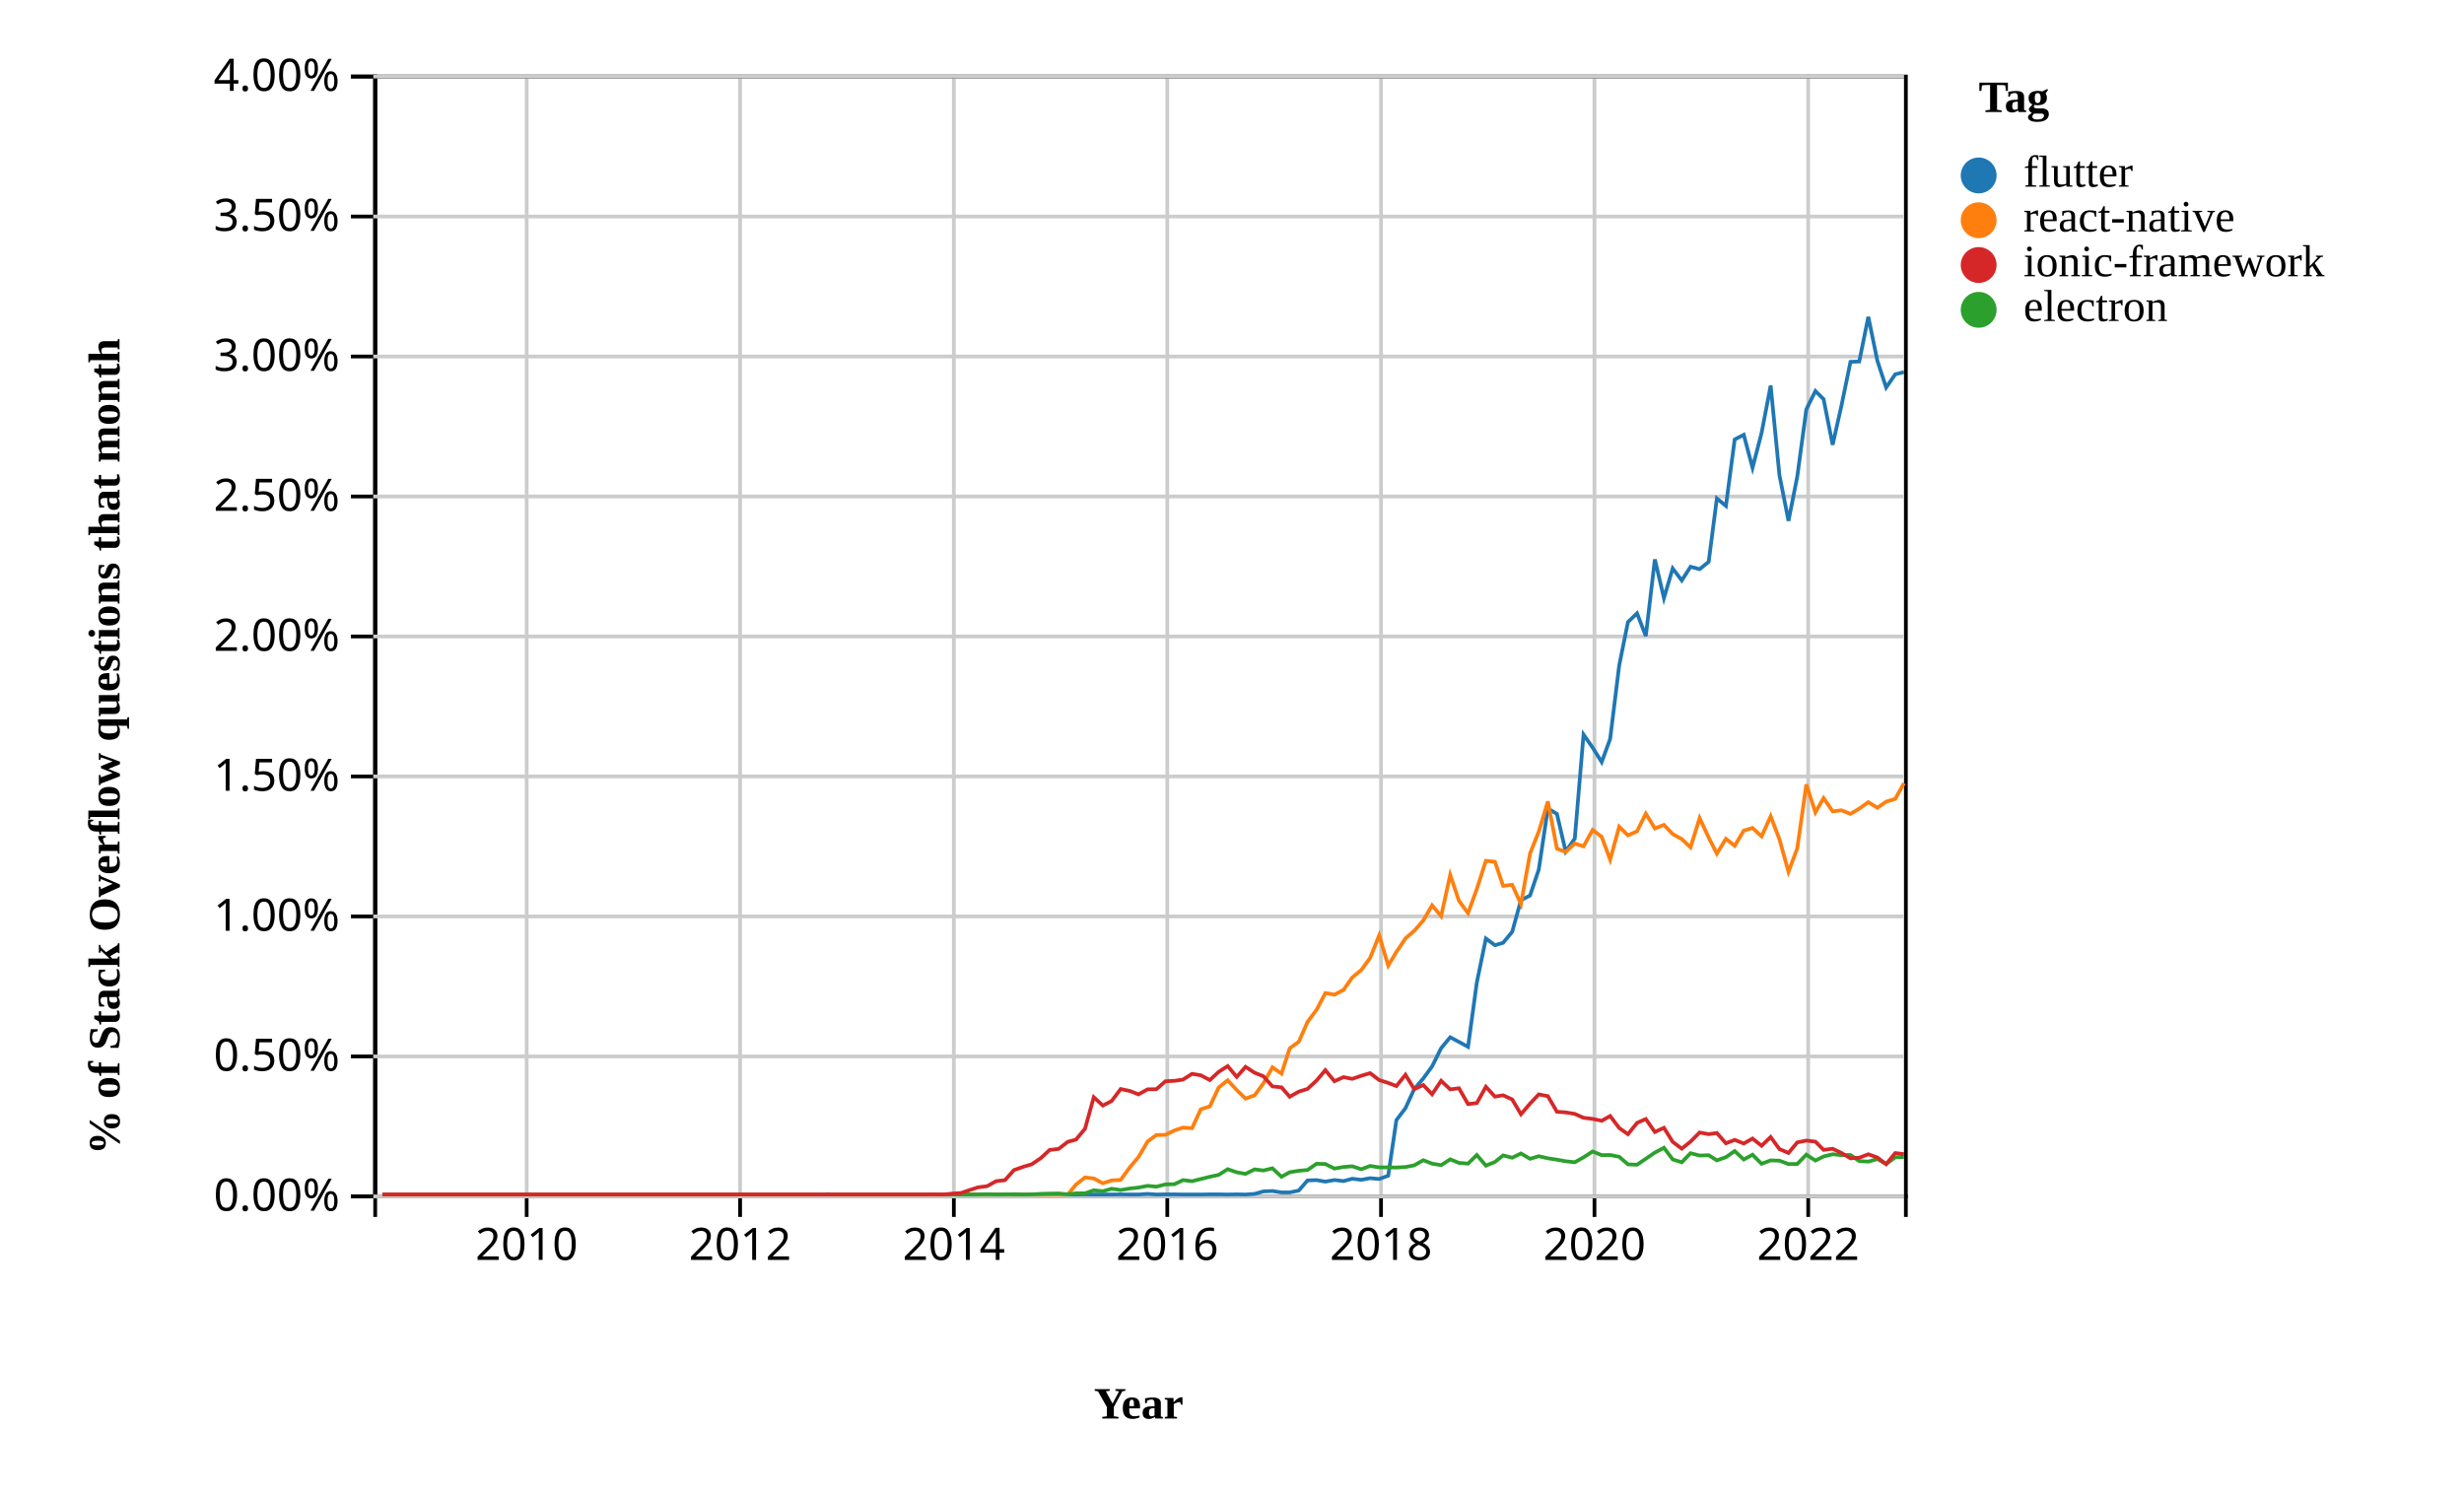
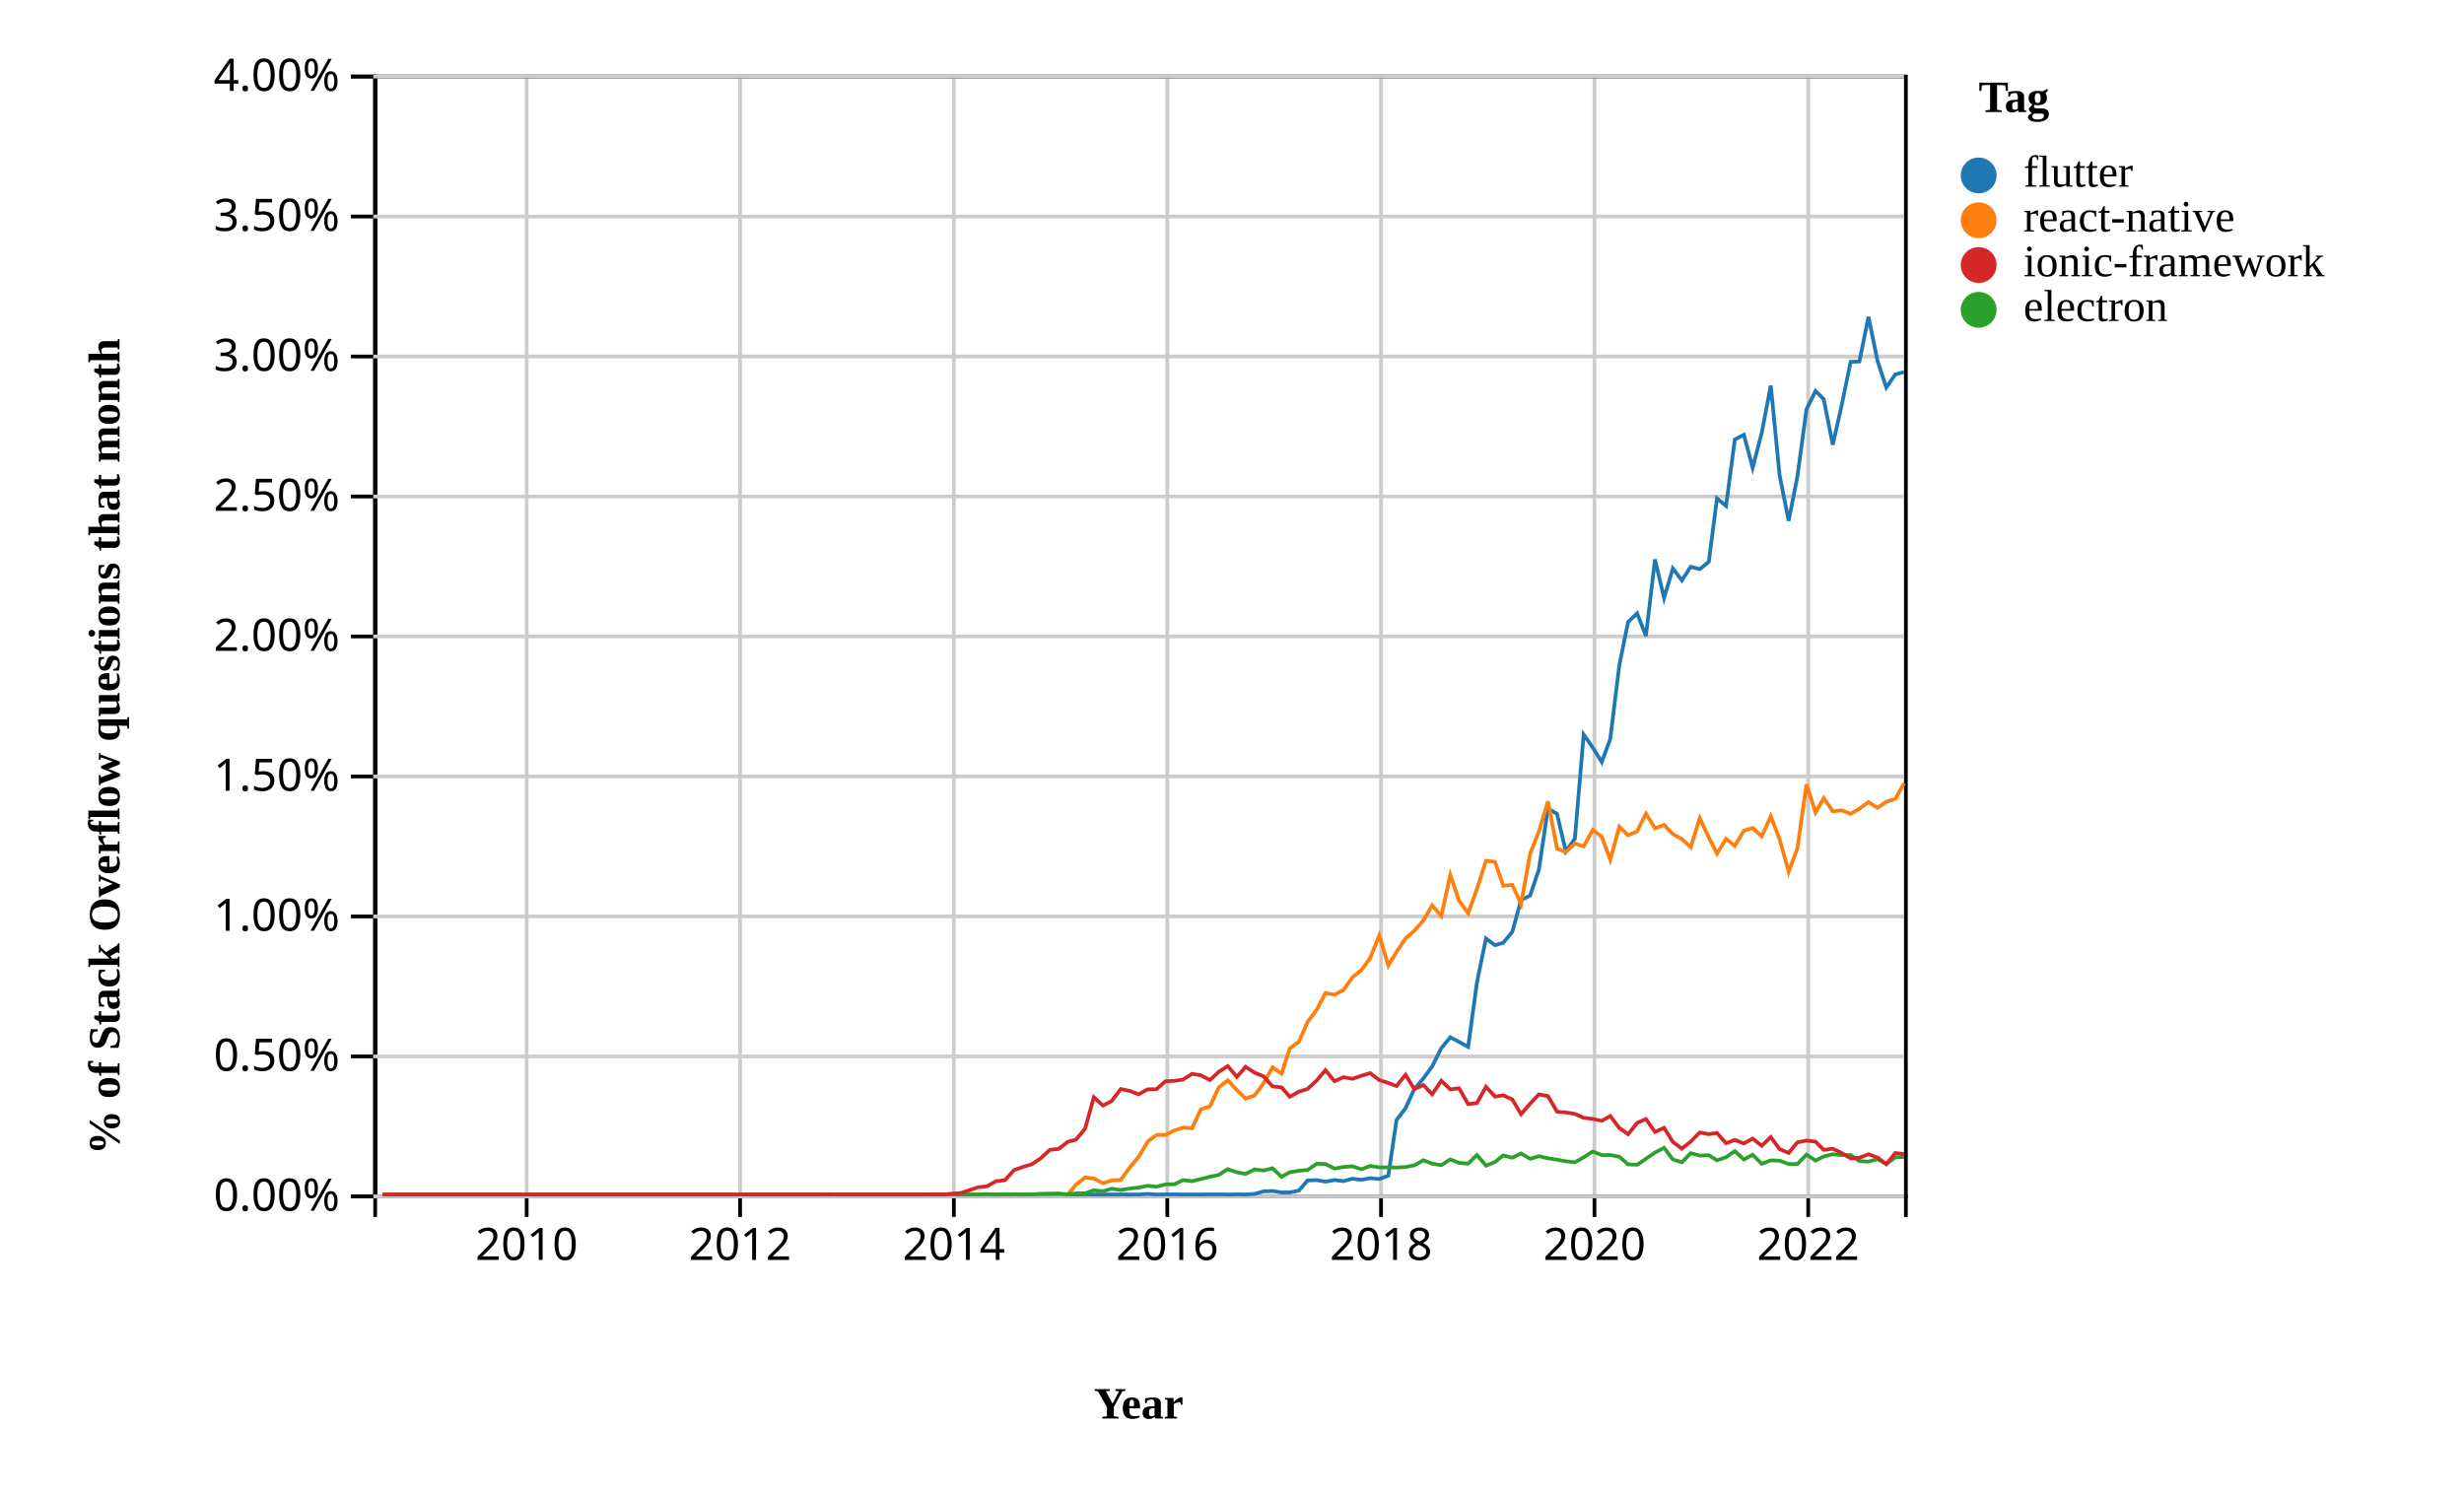
- <svg xmlns="http://www.w3.org/2000/svg" id="trend-chart" width="660" height="400" title="Stack Overflow Trends Chart" version="1.1">
-   <g />
-   <g class="chart-area" transform="translate(100, 20)">
-     <g transform="translate(0,300)" fill="none" font-size="10" font-family="sans-serif" text-anchor="middle">
-       <path class="domain" stroke="#000" d="M0.5,6V0.5H410.5V6" />
-       <g class="tick" opacity="1" transform="translate(40.57219,0)">
-         <line stroke="#000" y2="6" x1="0.5" x2="0.5" />
-         <text fill="#000" y="9" x="0.5" dy="0.71em" style="font-size: 12px;">2010</text>
+ <svg xmlns="http://www.w3.org/2000/svg" height="400" title="Stack Overflow Trends Chart" width="660">
+   <g transform="translate(100 20)">
+     <g fill="none" font-family="sans-serif" font-size="10" text-anchor="middle" transform="translate(0 300)">
+       <path d="m.5 6v-5.5h410v5.5" stroke="#000" />
+       <g transform="translate(40.57219)">
+         <path d="m.5 0v6" stroke="#000" />
+         <text dy=".71em" fill="#000" font-size="12" x=".5" y="9">2010</text>
      </g>
-       <g class="tick" opacity="1" transform="translate(97.74461,0)">
-         <line stroke="#000" y2="6" x1="0.5" x2="0.5" />
-         <text fill="#000" y="9" x="0.5" dy="0.71em" style="font-size: 12px;">2012</text>
+       <g transform="translate(97.74461)">
+         <path d="m.5 0v6" stroke="#000" />
+         <text dy=".71em" fill="#000" font-size="12" x=".5" y="9">2012</text>
      </g>
-       <g class="tick" opacity="1" transform="translate(154.9953,0)">
-         <line stroke="#000" y2="6" x1="0.5" x2="0.5" />
-         <text fill="#000" y="9" x="0.5" dy="0.71em" style="font-size: 12px;">2014</text>
+       <g transform="translate(154.9953)">
+         <path d="m.5 0v6" stroke="#000" />
+         <text dy=".71em" fill="#000" font-size="12" x=".5" y="9">2014</text>
      </g>
-       <g class="tick" opacity="1" transform="translate(212.1678,0)">
-         <line stroke="#000" y2="6" x1="0.5" x2="0.5" />
-         <text fill="#000" y="9" x="0.5" dy="0.71em" style="font-size: 12px;">2016</text>
+       <g transform="translate(212.1678)">
+         <path d="m.5 0v6" stroke="#000" />
+         <text dy=".71em" fill="#000" font-size="12" x=".5" y="9">2016</text>
      </g>
-       <g class="tick" opacity="1" transform="translate(269.4185,0)">
-         <line stroke="#000" y2="6" x1="0.5" x2="0.5" />
-         <text fill="#000" y="9" x="0.5" dy="0.71em" style="font-size: 12px;">2018</text>
+       <g transform="translate(269.4185)">
+         <path d="m.5 0v6" stroke="#000" />
+         <text dy=".71em" fill="#000" font-size="12" x=".5" y="9">2018</text>
      </g>
-       <g class="tick" opacity="1" transform="translate(326.5909,0)">
-         <line stroke="#000" y2="6" x1="0.5" x2="0.5" />
-         <text fill="#000" y="9" x="0.5" dy="0.71em" style="font-size: 12px;">2020</text>
+       <g transform="translate(326.5909)">
+         <path d="m.5 0v6" stroke="#000" />
+         <text dy=".71em" fill="#000" font-size="12" x=".5" y="9">2020</text>
      </g>
-       <g class="tick" opacity="1" transform="translate(383.8417,0)">
-         <line stroke="#000" y2="6" x1="0.5" x2="0.5" />
-         <text fill="#000" y="9" x="0.5" dy="0.71em" style="font-size: 12px;">2022</text>
+       <g transform="translate(383.8417)">
+         <path d="m.5 0v6" stroke="#000" />
+         <text dy=".71em" fill="#000" font-size="12" x=".5" y="9">2022</text>
      </g>
    </g>
-     <g class="grid-lines" transform="translate(0,300)" fill="none" font-size="10" font-family="sans-serif" text-anchor="middle">
-       <path class="domain" stroke="#000" d="M0.5,-300V0.5H410.5V-300" />
-       <g class="tick" opacity="1" transform="translate(40.57219,0)">
-         <line stroke="#000" y2="-300" x1="0.5" x2="0.5" style="stroke: #ccc; fill: none;" />
-       </g>
-       <g class="tick" opacity="1" transform="translate(97.74461,0)">
-         <line stroke="#000" y2="-300" x1="0.5" x2="0.5" style="stroke: #ccc; fill: none;" />
-       </g>
-       <g class="tick" opacity="1" transform="translate(154.9953,0)">
-         <line stroke="#000" y2="-300" x1="0.5" x2="0.5" style="stroke: #ccc; fill: none;" />
-       </g>
-       <g class="tick" opacity="1" transform="translate(212.1678,0)">
-         <line stroke="#000" y2="-300" x1="0.5" x2="0.5" style="stroke: #ccc; fill: none;" />
-       </g>
-       <g class="tick" opacity="1" transform="translate(269.4185,0)">
-         <line stroke="#000" y2="-300" x1="0.5" x2="0.5" style="stroke: #ccc; fill: none;" />
-       </g>
-       <g class="tick" opacity="1" transform="translate(326.5909,0)">
-         <line stroke="#000" y2="-300" x1="0.5" x2="0.5" style="stroke: #ccc; fill: none;" />
-       </g>
-       <g class="tick" opacity="1" transform="translate(383.8417,0)">
-         <line stroke="#000" y2="-300" x1="0.5" x2="0.5" style="stroke: #ccc; fill: none;" />
+     <g fill="none" transform="translate(0 300)">
+       <path d="m.5-300v300.5h410v-300.5" stroke="#000" />
+       <g fill="none" stroke="#ccc">
+         <path d="m41.072 0v-300" />
+         <path d="m98.245 0v-300" />
+         <path d="m155.495 0v-300" />
+         <path d="m212.668 0v-300" />
+         <path d="m269.919 0v-300" />
+         <path d="m327.091 0v-300" />
+         <path d="m384.342 0v-300" />
      </g>
    </g>
-     <text x="205" y="360" class="axis-label x-axis-label" style="text-anchor: middle; font-weight: bold;">Year</text>
-     <g fill="none" font-size="10" font-family="sans-serif" text-anchor="end">
-       <path class="domain" stroke="#000" d="M-6,300.5H0.5V0.5H-6" />
-       <g class="tick" opacity="1" transform="translate(0,300)">
-         <line stroke="#000" x2="-6" y1="0.5" y2="0.5" />
-         <text fill="#000" x="-9" y="0.5" dy="0.32em" style="font-size: 12px;">0.00%</text>
+     <text font-weight="bold" text-anchor="middle" x="205" y="360">Year</text>
+     <g fill="none">
+       <g font-family="sans-serif" font-size="10" text-anchor="end">
+         <path d="m-6 300.5h6.5v-300h-6.5" stroke="#000" />
+         <g transform="translate(0 300)">
+           <path d="m0 .5h-6" stroke="#000" />
+           <text dy=".32em" fill="#000" font-size="12" x="-9" y=".5">0.00%</text>
+         </g>
+         <g transform="translate(0 262.5)">
+           <path d="m0 .5h-6" stroke="#000" />
+           <text dy=".32em" fill="#000" font-size="12" x="-9" y=".5">0.50%</text>
+         </g>
+         <g transform="translate(0 225)">
+           <path d="m0 .5h-6" stroke="#000" />
+           <text dy=".32em" fill="#000" font-size="12" x="-9" y=".5">1.00%</text>
+         </g>
+         <g transform="translate(0 187.5)">
+           <path d="m0 .5h-6" stroke="#000" />
+           <text dy=".32em" fill="#000" font-size="12" x="-9" y=".5">1.50%</text>
+         </g>
+         <g transform="translate(0 150)">
+           <path d="m0 .5h-6" stroke="#000" />
+           <text dy=".32em" fill="#000" font-size="12" x="-9" y=".5">2.00%</text>
+         </g>
+         <g transform="translate(0 112.5)">
+           <path d="m0 .5h-6" stroke="#000" />
+           <text dy=".32em" fill="#000" font-size="12" x="-9" y=".5">2.50%</text>
+         </g>
+         <g transform="translate(0 75)">
+           <path d="m0 .5h-6" stroke="#000" />
+           <text dy=".32em" fill="#000" font-size="12" x="-9" y=".5">3.00%</text>
+         </g>
+         <g transform="translate(0 37.5)">
+           <path d="m0 .5h-6" stroke="#000" />
+           <text dy=".32em" fill="#000" font-size="12" x="-9" y=".5">3.50%</text>
+         </g>
+         <g>
+           <path d="m0 .5h-6" stroke="#000" />
+           <text dy=".32em" fill="#000" font-size="12" x="-9" y=".5">4.00%</text>
+         </g>
      </g>
-       <g class="tick" opacity="1" transform="translate(0,262.5)">
-         <line stroke="#000" x2="-6" y1="0.5" y2="0.5" />
-         <text fill="#000" x="-9" y="0.5" dy="0.32em" style="font-size: 12px;">0.50%</text>
+       <g>
+         <path d="m410 300.5h-409.5v-300h409.5" stroke="#000" />
+         <g fill="none" stroke="#ccc">
+           <path d="m0 300.5h410" />
+           <path d="m0 263h410" />
+           <path d="m0 225.5h410" />
+           <path d="m0 188h410" />
+           <path d="m0 150.5h410" />
+           <path d="m0 113h410" />
+           <path d="m0 75.5h410" />
+           <path d="m0 38h410" />
+           <path d="m0 .5h410" />
+         </g>
      </g>
-       <g class="tick" opacity="1" transform="translate(0,225)">
-         <line stroke="#000" x2="-6" y1="0.5" y2="0.5" />
-         <text fill="#000" x="-9" y="0.5" dy="0.32em" style="font-size: 12px;">1.00%</text>
-       </g>
-       <g class="tick" opacity="1" transform="translate(0,187.5)">
-         <line stroke="#000" x2="-6" y1="0.5" y2="0.5" />
-         <text fill="#000" x="-9" y="0.5" dy="0.32em" style="font-size: 12px;">1.50%</text>
-       </g>
-       <g class="tick" opacity="1" transform="translate(0,150)">
-         <line stroke="#000" x2="-6" y1="0.5" y2="0.5" />
-         <text fill="#000" x="-9" y="0.5" dy="0.32em" style="font-size: 12px;">2.00%</text>
-       </g>
-       <g class="tick" opacity="1" transform="translate(0,112.5)">
-         <line stroke="#000" x2="-6" y1="0.5" y2="0.5" />
-         <text fill="#000" x="-9" y="0.5" dy="0.32em" style="font-size: 12px;">2.50%</text>
-       </g>
-       <g class="tick" opacity="1" transform="translate(0,75)">
-         <line stroke="#000" x2="-6" y1="0.5" y2="0.5" />
-         <text fill="#000" x="-9" y="0.5" dy="0.32em" style="font-size: 12px;">3.00%</text>
-       </g>
-       <g class="tick" opacity="1" transform="translate(0,37.5)">
-         <line stroke="#000" x2="-6" y1="0.5" y2="0.5" />
-         <text fill="#000" x="-9" y="0.5" dy="0.32em" style="font-size: 12px;">3.50%</text>
-       </g>
-       <g class="tick" opacity="1" transform="translate(0,0)">
-         <line stroke="#000" x2="-6" y1="0.5" y2="0.5" />
-         <text fill="#000" x="-9" y="0.5" dy="0.32em" style="font-size: 12px;">4.00%</text>
-       </g>
-     </g>
-     <g class="grid-lines" fill="none" font-size="10" font-family="sans-serif" text-anchor="end">
-       <path class="domain" stroke="#000" d="M410,300.5H0.5V0.5H410" />
-       <g class="tick" opacity="1" transform="translate(0,300)">
-         <line stroke="#000" x2="410" y1="0.5" y2="0.5" style="stroke: #ccc; fill: none;" />
-       </g>
-       <g class="tick" opacity="1" transform="translate(0,262.5)">
-         <line stroke="#000" x2="410" y1="0.5" y2="0.5" style="stroke: #ccc; fill: none;" />
-       </g>
-       <g class="tick" opacity="1" transform="translate(0,225)">
-         <line stroke="#000" x2="410" y1="0.5" y2="0.5" style="stroke: #ccc; fill: none;" />
-       </g>
-       <g class="tick" opacity="1" transform="translate(0,187.5)">
-         <line stroke="#000" x2="410" y1="0.5" y2="0.5" style="stroke: #ccc; fill: none;" />
-       </g>
-       <g class="tick" opacity="1" transform="translate(0,150)">
-         <line stroke="#000" x2="410" y1="0.5" y2="0.5" style="stroke: #ccc; fill: none;" />
-       </g>
-       <g class="tick" opacity="1" transform="translate(0,112.5)">
-         <line stroke="#000" x2="410" y1="0.5" y2="0.5" style="stroke: #ccc; fill: none;" />
-       </g>
-       <g class="tick" opacity="1" transform="translate(0,75)">
-         <line stroke="#000" x2="410" y1="0.5" y2="0.5" style="stroke: #ccc; fill: none;" />
-       </g>
-       <g class="tick" opacity="1" transform="translate(0,37.5)">
-         <line stroke="#000" x2="410" y1="0.5" y2="0.5" style="stroke: #ccc; fill: none;" />
-       </g>
-       <g class="tick" opacity="1" transform="translate(0,0)">
-         <line stroke="#000" x2="410" y1="0.5" y2="0.5" style="stroke: #ccc; fill: none;" />
-       </g>
-     </g>
-     <g class="lines">
-       <path class="line" d="M2.428,300L4.777,300L7.209,300L9.558,300L11.986,300L14.414,300L16.607,300L19.031,300L21.381,300L23.809,300L26.158,300L28.586,300L31.014,300L33.364,300L35.795,300L38.144,300L40.572,300L43,300L45.193,300L47.618,300L49.967,300L52.395,300L54.745,300L57.172,300L59.6,300L61.95,300L64.381,300L66.731,300L69.158,300L71.586,300L73.779,300L76.204,300L78.553,300L80.981,300L83.331,300L85.759,299.93L88.186,300L90.536,300L92.967,300L95.317,300L97.745,300L100.172,300L102.444,300L104.868,300L107.218,300L109.646,300L111.995,300L114.423,300L116.851,300L119.201,300L121.632,299.898L123.981,300L126.409,300L128.837,300L131.03,300L133.455,300L135.804,299.955L138.232,300L140.581,299.957L143.009,300L145.437,299.954L147.787,299.959L150.218,300L152.567,300L154.995,300L157.423,299.96L159.616,299.964L162.041,300L164.39,300L166.818,299.954L169.168,300L171.596,299.908L174.023,299.955L176.373,300L178.804,300L181.154,300L183.582,300L186.009,300L188.202,300L190.627,299.96L192.976,300L195.404,300L197.754,300L200.182,299.958L202.61,300L204.959,300L207.39,299.83L209.74,300L212.168,299.958L214.596,299.96L216.867,300L219.291,300L221.641,300L224.069,299.959L226.418,299.957L228.846,300L231.274,299.956L233.624,300L236.055,299.827L238.404,299.16L240.832,299.057L243.26,299.438L245.453,299.436L247.878,298.94L250.227,296.225L252.655,296.134L255.005,296.545L257.433,296.115L259.86,296.402L262.21,295.77L264.641,296.055L266.991,295.622L269.419,295.841L271.846,294.95L274.039,280.058L276.464,276.868L278.813,271.728L281.241,268.895L283.591,265.682L286.019,260.794L288.447,257.871L290.796,259.118L293.227,260.433L295.577,243.228L298.005,231.419L300.433,233.208L302.625,232.562L305.05,229.622L307.4,221.141L309.828,219.89L312.177,212.923L314.605,196.582L317.033,198.041L319.382,208.11L321.814,204.64L324.163,176.781L326.591,180.257L329.019,184.147L331.29,177.951L333.715,158.245L336.064,146.63L338.492,144.301L340.842,150.393L343.269,129.851L345.697,140.225L348.047,132.288L350.478,135.495L352.828,131.826L355.255,132.472L357.683,130.494L359.876,113.523L362.301,115.528L364.65,97.731L367.078,96.473L369.428,105.315L371.856,95.962L374.284,83.288L376.633,107.282L379.064,119.522L381.414,107.658L383.842,89.648L386.27,84.75L388.462,86.944L390.887,99.155L393.237,88.711L395.664,76.931L398.014,76.841L400.442,64.875L402.87,76.665L405.219,83.813L407.65,80.277L410,79.671" data-legend="flutter" style="stroke: rgb(31, 119, 180); fill: none;" />
-       <path class="line" d="M2.428,300L4.777,300L7.209,300L9.558,300L11.986,300L14.414,300L16.607,300L19.031,300L21.381,300L23.809,300L26.158,300L28.586,300L31.014,300L33.364,300L35.795,300L38.144,300L40.572,300L43,300L45.193,300L47.618,300L49.967,300L52.395,300L54.745,300L57.172,300L59.6,300L61.95,300L64.381,300L66.731,300L69.158,300L71.586,300L73.779,300L76.204,300L78.553,300L80.981,300L83.331,300L85.759,300L88.186,300L90.536,300L92.967,300L95.317,300L97.745,300L100.172,300L102.444,300L104.868,300L107.218,300L109.646,300L111.995,300L114.423,300L116.851,300L119.201,300L121.632,300L123.981,300L126.409,300L128.837,300L131.03,300L133.455,299.956L135.804,300L138.232,300L140.581,300L143.009,300L145.437,300L147.787,300L150.218,300L152.567,300L154.995,300L157.423,300L159.616,300L162.041,300L164.39,300L166.818,300L169.168,300L171.596,300L174.023,300L176.373,300L178.804,300L181.154,300L183.582,300L186.009,300L188.202,297.336L190.627,295.424L192.976,295.689L195.404,296.985L197.754,296.213L200.182,296.087L202.61,292.734L204.959,289.947L207.39,285.802L209.74,284.053L212.168,284.013L214.596,282.824L216.867,282.072L219.291,282.24L221.641,277.158L224.069,276.395L226.418,271.335L228.846,269.386L231.274,272.014L233.624,274.301L236.055,273.422L238.404,270.228L240.832,265.935L243.26,267.611L245.453,260.848L247.878,259.085L250.227,253.766L252.655,250.506L255.005,246.03L257.433,246.459L259.86,245.187L262.21,241.849L264.641,239.846L266.991,236.629L269.419,230.58L271.846,238.659L274.039,235.001L276.464,231.396L278.813,229.344L281.241,226.586L283.591,222.523L286.019,225.427L288.447,214.373L290.796,221.316L293.227,224.625L295.577,218.149L298.005,210.595L300.433,210.874L302.625,217.308L305.05,217.033L307.4,222.196L309.828,208.638L312.177,202.756L314.605,194.696L317.033,207.325L319.382,208.259L321.814,205.97L324.163,206.727L326.591,202.334L329.019,204.161L331.29,210.297L333.715,201.464L336.064,203.778L338.492,202.699L340.842,197.964L343.269,201.925L345.697,200.977L348.047,203.424L350.478,204.787L352.828,206.985L355.255,199.158L357.683,204.372L359.876,208.669L362.301,204.708L364.65,206.58L367.078,202.518L369.428,201.804L371.856,204.048L374.284,198.678L376.633,204.815L379.064,213.528L381.414,207.254L383.842,190.139L386.27,197.639L388.462,193.8L390.887,197.342L393.237,197.074L395.664,198.03L398.014,196.624L400.442,194.898L402.87,196.395L405.219,194.769L407.65,194.006L410,189.806" data-legend="react-native" style="stroke: rgb(255, 127, 14); fill: none;" />
-       <path class="line" d="M2.428,300L4.777,300L7.209,300L9.558,300L11.986,300L14.414,300L16.607,300L19.031,300L21.381,300L23.809,300L26.158,300L28.586,300L31.014,300L33.364,300L35.795,300L38.144,300L40.572,300L43,300L45.193,300L47.618,300L49.967,300L52.395,300L54.745,300L57.172,300L59.6,300L61.95,300L64.381,300L66.731,300L69.158,300L71.586,300L73.779,300L76.204,300L78.553,300L80.981,300L83.331,300L85.759,300L88.186,300L90.536,300L92.967,300L95.317,300L97.745,300L100.172,300L102.444,300L104.868,300L107.218,300L109.646,300L111.995,300L114.423,300L116.851,300L119.201,300L121.632,300L123.981,300L126.409,300L128.837,300L131.03,300L133.455,300L135.804,300L138.232,300L140.581,300L143.009,300L145.437,300L147.787,300L150.218,300L152.567,300L154.995,300L157.423,300L159.616,300L162.041,300L164.39,299.914L166.818,300L169.168,299.957L171.596,299.954L174.023,300L176.373,299.956L178.804,299.819L181.154,299.757L183.582,299.727L186.009,299.955L188.202,299.682L190.627,299.682L192.976,298.861L195.404,299.116L197.754,298.454L200.182,298.793L202.61,298.385L204.959,298.135L207.39,297.669L209.74,297.897L212.168,297.287L214.596,297.231L216.867,296.137L219.291,296.425L221.641,295.847L224.069,295.238L226.418,294.738L228.846,293.211L231.274,294.041L233.624,294.471L236.055,293.258L238.404,293.56L240.832,292.973L243.26,295.243L245.453,294.026L247.878,293.64L250.227,293.424L252.655,291.758L255.005,291.827L257.433,293.04L259.86,292.617L262.21,292.431L264.641,293.232L266.991,292.339L269.419,292.722L271.846,292.722L274.039,292.768L276.464,292.631L278.813,292.174L281.241,290.811L283.591,291.729L286.019,292.13L288.447,290.574L290.796,291.52L293.227,291.721L295.577,289.416L298.005,292.261L300.433,291.274L302.625,289.516L305.05,290.137L307.4,288.993L309.828,290.427L312.177,289.732L314.605,290.291L317.033,290.66L319.382,291.09L321.814,291.349L324.163,290.037L326.591,288.47L329.019,289.444L331.29,289.412L333.715,289.889L336.064,291.917L338.492,292.017L340.842,290.413L343.269,288.762L345.697,287.475L348.047,290.594L350.478,291.36L352.828,288.924L355.255,289.553L357.683,289.471L359.876,290.841L362.301,289.999L364.65,288.358L367.078,290.615L369.428,289.333L371.856,291.767L374.284,290.852L376.633,290.926L379.064,291.834L381.414,291.807L383.842,289.317L386.27,290.905L388.462,289.804L390.887,289.205L393.237,289.446L395.664,289.409L398.014,291.04L400.442,291.182L402.87,290.49L405.219,291.813L407.65,290.032L410,289.95" data-legend="electron" style="stroke: rgb(44, 160, 44); fill: none;" />
-       <path class="line" d="M2.428,300L4.777,300L7.209,300L9.558,300L11.986,300L14.414,300L16.607,300L19.031,300L21.381,300L23.809,300L26.158,300L28.586,300L31.014,300L33.364,300L35.795,300L38.144,300L40.572,300L43,300L45.193,300L47.618,300L49.967,300L52.395,300L54.745,300L57.172,300L59.6,300L61.95,300L64.381,300L66.731,300L69.158,300L71.586,300L73.779,300L76.204,300L78.553,300L80.981,300L83.331,300L85.759,300L88.186,300L90.536,300L92.967,300L95.317,300L97.745,300L100.172,300L102.444,300L104.868,300L107.218,300L109.646,300L111.995,300L114.423,300L116.851,300L119.201,300L121.632,300L123.981,300L126.409,300L128.837,300L131.03,300L133.455,300L135.804,300L138.232,300L140.581,300L143.009,300L145.437,300L147.787,300L150.218,299.957L152.567,300L154.995,299.76L157.423,299.598L159.616,298.837L162.041,298.057L164.39,297.77L166.818,296.421L169.168,296.164L171.596,293.448L174.023,292.596L176.373,291.887L178.804,290.233L181.154,288.061L183.582,287.769L186.009,285.877L188.202,285.288L190.627,282.374L192.976,273.93L195.404,276.162L197.754,274.959L200.182,271.733L202.61,272.252L204.959,273.164L207.39,271.816L209.74,271.787L212.168,269.655L214.596,269.541L216.867,269.208L219.291,267.67L221.641,268.053L224.069,269.334L226.418,267.142L228.846,265.596L231.274,268.483L233.624,265.792L236.055,267.372L238.404,268.315L240.832,271.034L243.26,271.287L245.453,273.811L247.878,272.441L250.227,271.708L252.655,269.454L255.005,266.674L257.433,269.643L259.86,268.552L262.21,269.01L264.641,268.175L266.991,267.481L269.419,269.33L271.846,270.097L274.039,270.941L276.464,267.913L278.813,271.774L281.241,270.664L283.591,273.144L286.019,269.528L288.447,271.826L290.796,271.53L293.227,275.772L295.577,275.497L298.005,271.132L300.433,273.771L302.625,273.412L305.05,274.525L307.4,278.488L309.828,275.648L312.177,273.172L314.605,273.646L317.033,277.818L319.382,277.998L321.814,278.399L324.163,279.444L326.591,279.733L329.019,280.247L331.29,278.971L333.715,282.182L336.064,283.834L338.492,280.813L340.842,279.775L343.269,283.246L345.697,282.122L348.047,285.89L350.478,287.713L352.828,285.816L355.255,283.383L357.683,283.832L359.876,283.515L362.301,286.276L364.65,285.362L367.078,286.334L369.428,285.005L371.856,286.938L374.284,284.606L376.633,287.816L379.064,288.859L381.414,286.031L383.842,285.546L386.27,285.834L388.462,288.037L390.887,287.733L393.237,288.86L395.664,290.297L398.014,290.144L400.442,289.21L402.87,290.077L405.219,291.87L407.65,288.889L410,289.182" data-legend="ionic-framework" style="stroke: rgb(214, 39, 40); fill: none;" />
+       <path d="m2.428 300h2.35 2.431 2.35 2.428 2.428 2.193 2.425 2.35 2.428 2.35 2.428 2.428 2.35 2.431 2.35 2.428 2.428 2.193 2.425 2.35 2.428 2.35 2.428 2.428 2.35 2.431 2.35 2.428 2.428 2.193 2.425 2.35 2.428 2.35l2.428-.07 2.428.07h2.35 2.431 2.35 2.428 2.428 2.271 2.425 2.35 2.428 2.35 2.428 2.428 2.35l2.431-.102 2.35.102h2.428 2.428 2.193 2.425l2.35-.045 2.428.045 2.35-.043 2.428.043 2.428-.046 2.35.005 2.431.041h2.35 2.428l2.428-.04 2.193.004 2.425.036h2.35l2.428-.046 2.35.046 2.428-.092 2.428.047 2.35.045h2.431 2.35 2.428 2.428 2.193l2.425-.04 2.35.04h2.428 2.35l2.428-.042 2.428.042h2.35l2.431-.17 2.35.17 2.428-.042 2.428.002 2.271.04h2.425 2.35l2.428-.041 2.35-.002 2.428.043 2.428-.044 2.35.044 2.431-.173 2.35-.667 2.428-.103 2.428.381 2.193-.001 2.425-.496 2.35-2.715 2.428-.091 2.35.411 2.428-.431 2.428.287 2.35-.632 2.431.285 2.35-.433 2.428.219 2.428-.891 2.193-14.893 2.425-3.19 2.35-5.139 2.428-2.834 2.35-3.213 2.428-4.888 2.428-2.923 2.35 1.247 2.431 1.315 2.35-17.205 2.428-11.809 2.428 1.789 2.193-.646 2.425-2.941 2.35-8.481 2.428-1.251 2.35-6.967 2.428-16.341 2.428 1.459 2.35 10.069 2.431-3.47 2.35-27.859 2.428 3.477 2.428 3.889 2.271-6.195 2.425-19.706 2.35-11.615 2.428-2.328 2.35 6.091 2.428-20.542 2.428 10.374 2.35-7.937 2.431 3.207 2.35-3.669 2.428.646 2.428-1.979 2.193-16.971 2.425 2.006 2.35-17.797 2.428-1.258 2.35 8.842 2.428-9.353 2.428-12.674 2.35 23.994 2.431 12.24 2.35-11.864 2.428-18.01 2.428-4.898 2.193 2.194 2.425 12.211 2.35-10.444 2.428-11.78 2.35-.091 2.428-11.965 2.428 11.79 2.35 7.148 2.431-3.537 2.35-.606" stroke="#1f77b4" />
+       <path d="m2.428 300h2.35 2.431 2.35 2.428 2.428 2.193 2.425 2.35 2.428 2.35 2.428 2.428 2.35 2.431 2.35 2.428 2.428 2.193 2.425 2.35 2.428 2.35 2.428 2.428 2.35 2.431 2.35 2.428 2.428 2.193 2.425 2.35 2.428 2.35 2.428 2.428 2.35 2.431 2.35 2.428 2.428 2.271 2.425 2.35 2.428 2.35 2.428 2.428 2.35 2.431 2.35 2.428 2.428 2.193l2.425-.044 2.35.044h2.428 2.35 2.428 2.428 2.35 2.431 2.35 2.428 2.428 2.193 2.425 2.35 2.428 2.35 2.428 2.428 2.35 2.431 2.35 2.428 2.428l2.193-2.664 2.425-1.911 2.35.264 2.428 1.296 2.35-.772 2.428-.126 2.428-3.353 2.35-2.787 2.431-4.145 2.35-1.749 2.428-.04 2.428-1.189 2.271-.752 2.425.167 2.35-5.082 2.428-.762 2.35-5.061 2.428-1.948 2.428 2.628 2.35 2.287 2.431-.879 2.35-3.194 2.428-4.293 2.428 1.676 2.193-6.763 2.425-1.763 2.35-5.319 2.428-3.261 2.35-4.475 2.428.429 2.428-1.272 2.35-3.339 2.431-2.003 2.35-3.217 2.428-6.049 2.428 8.079 2.193-3.658 2.425-3.605 2.35-2.052 2.428-2.758 2.35-4.063 2.428 2.904 2.428-11.054 2.35 6.943 2.431 3.309 2.35-6.475 2.428-7.555 2.428.28 2.193 6.434 2.425-.276 2.35 5.164 2.428-13.559 2.35-5.882 2.428-8.06 2.428 12.629 2.35.934 2.431-2.289 2.35.756 2.428-4.392 2.428 1.827 2.271 6.136 2.425-8.833 2.35 2.314 2.428-1.079 2.35-4.736 2.428 3.962 2.428-.948 2.35 2.447 2.431 1.363 2.35 2.198 2.428-7.826 2.428 5.214 2.193 4.297 2.425-3.961 2.35 1.872 2.428-4.062 2.35-.714 2.428 2.244 2.428-5.369 2.35 6.137 2.431 8.712 2.35-6.273 2.428-17.115 2.428 7.5 2.193-3.839 2.425 3.542 2.35-.268 2.428.956 2.35-1.406 2.428-1.727 2.428 1.498 2.35-1.626 2.431-.764 2.35-4.2" stroke="#ff7f0e" />
+       <path d="m2.428 300h2.35 2.431 2.35 2.428 2.428 2.193 2.425 2.35 2.428 2.35 2.428 2.428 2.35 2.431 2.35 2.428 2.428 2.193 2.425 2.35 2.428 2.35 2.428 2.428 2.35 2.431 2.35 2.428 2.428 2.193 2.425 2.35 2.428 2.35 2.428 2.428 2.35 2.431 2.35 2.428 2.428 2.271 2.425 2.35 2.428 2.35 2.428 2.428 2.35 2.431 2.35 2.428 2.428 2.193 2.425 2.35 2.428 2.35 2.428 2.428 2.35 2.431 2.35 2.428 2.428 2.193 2.425l2.35-.086 2.428.086 2.35-.043 2.428-.004 2.428.046 2.35-.044 2.431-.137 2.35-.062 2.428-.03 2.428.228 2.193-.273 2.425-0 2.35-.82 2.428.254 2.35-.661 2.428.338 2.428-.407 2.35-.25 2.431-.466 2.35.228 2.428-.61 2.428-.056 2.271-1.094 2.425.288 2.35-.578 2.428-.609 2.35-.5 2.428-1.527 2.428.83 2.35.431 2.431-1.213 2.35.302 2.428-.587 2.428 2.271 2.193-1.218 2.425-.386 2.35-.216 2.428-1.666 2.35.069 2.428 1.214 2.428-.424 2.35-.186 2.431.801 2.35-.892 2.428.383 2.428-0 2.193.046 2.425-.137 2.35-.457 2.428-1.364 2.35.918 2.428.401 2.428-1.556 2.35.947 2.431.2 2.35-2.305 2.428 2.845 2.428-.987 2.193-1.758 2.425.621 2.35-1.144 2.428 1.434 2.35-.695 2.428.559 2.428.37 2.35.43 2.431.26 2.35-1.312 2.428-1.567 2.428.974 2.271-.032 2.425.477 2.35 2.028 2.428.099 2.35-1.604 2.428-1.65 2.428-1.287 2.35 3.119 2.431.766 2.35-2.436 2.428.629 2.428-.083 2.193 1.371 2.425-.843 2.35-1.641 2.428 2.258 2.35-1.282 2.428 2.434 2.428-.915 2.35.074 2.431.908 2.35-.027 2.428-2.49 2.428 1.588 2.193-1.101 2.425-.599 2.35.241 2.428-.037 2.35 1.631 2.428.142 2.428-.692 2.35 1.323 2.431-1.78 2.35-.082" stroke="#2ca02c" />
+       <path d="m2.428 300h2.35 2.431 2.35 2.428 2.428 2.193 2.425 2.35 2.428 2.35 2.428 2.428 2.35 2.431 2.35 2.428 2.428 2.193 2.425 2.35 2.428 2.35 2.428 2.428 2.35 2.431 2.35 2.428 2.428 2.193 2.425 2.35 2.428 2.35 2.428 2.428 2.35 2.431 2.35 2.428 2.428 2.271 2.425 2.35 2.428 2.35 2.428 2.428 2.35 2.431 2.35 2.428 2.428 2.193 2.425 2.35 2.428 2.35 2.428 2.428 2.35l2.431-.043 2.35.043 2.428-.24 2.428-.162 2.193-.761 2.425-.78 2.35-.286 2.428-1.35 2.35-.257 2.428-2.717 2.428-.852 2.35-.709 2.431-1.654 2.35-2.172 2.428-.292 2.428-1.892 2.193-.589 2.425-2.914 2.35-8.444 2.428 2.232 2.35-1.203 2.428-3.226 2.428.519 2.35.913 2.431-1.348 2.35-.029 2.428-2.132 2.428-.113 2.271-.333 2.425-1.538 2.35.383 2.428 1.282 2.35-2.193 2.428-1.546 2.428 2.887 2.35-2.691 2.431 1.58 2.35.943 2.428 2.72 2.428.253 2.193 2.524 2.425-1.37 2.35-.733 2.428-2.254 2.35-2.779 2.428 2.969 2.428-1.091 2.35.458 2.431-.835 2.35-.694 2.428 1.85 2.428.766 2.193.844 2.425-3.028 2.35 3.86 2.428-1.11 2.35 2.481 2.428-3.617 2.428 2.299 2.35-.297 2.431 4.242 2.35-.276 2.428-4.365 2.428 2.64 2.193-.359 2.425 1.113 2.35 3.963 2.428-2.841 2.35-2.476 2.428.474 2.428 4.172 2.35.18 2.431.401 2.35 1.045 2.428.288 2.428.514 2.271-1.276 2.425 3.212 2.35 1.652 2.428-3.021 2.35-1.038 2.428 3.47 2.428-1.123 2.35 3.768 2.431 1.822 2.35-1.897 2.428-2.433 2.428.449 2.193-.317 2.425 2.761 2.35-.913 2.428.971 2.35-1.328 2.428 1.933 2.428-2.332 2.35 3.21 2.431 1.042 2.35-2.828 2.428-.485 2.428.288 2.193 2.204 2.425-.304 2.35 1.126 2.428 1.437 2.35-.153 2.428-.934 2.428.866 2.35 1.793 2.431-2.982 2.35.293" stroke="#d62728" />
    </g>
  </g>
-   <g transform="translate(20, 150)">
-     <text transform="rotate(-90)" x="-50" y="0" dy="1em" class="axis-label y-axis-label" style="text-anchor: middle; font-weight: bold;">% of Stack Overflow questions that month</text>
-   </g>
-   <g class="legend" transform="translate(530, 30)" style="font-size: 12px;">
-     <text class="legend-title" style="font-weight: bold;">Tag</text>
-     <g class="legend-items" transform="translate(0,20)">
-       <text y="0em" x="1em">flutter</text>
-       <text y="1em" x="1em">react-native</text>
-       <text y="2em" x="1em">ionic-framework</text>
-       <text y="3em" x="1em">electron</text>
-       <circle cy="-0.25em" cx="0" r="0.4em" style="fill: rgb(31, 119, 180);" />
-       <circle cy="0.75em" cx="0" r="0.4em" style="fill: rgb(255, 127, 14);" />
-       <circle cy="1.75em" cx="0" r="0.4em" style="fill: rgb(214, 39, 40);" />
-       <circle cy="2.75em" cx="0" r="0.4em" style="fill: rgb(44, 160, 44);" />
+   <text dy="1em" font-weight="bold" text-anchor="middle" transform="matrix(0 -1 1 0 20 150)" x="-50">% of Stack Overflow questions that month</text>
+   <g font-size="12" transform="translate(530 30)">
+     <text font-weight="bold">Tag</text>
+     <g transform="translate(0 20)">
+       <text x="1em" y="0em">flutter</text>
+       <text x="1em" y="1em">react-native</text>
+       <text x="1em" y="2em">ionic-framework</text>
+       <text x="1em" y="3em">electron</text>
+       <circle cy="-.25em" fill="#1f77b4" r=".4em" />
+       <circle cy=".75em" fill="#ff7f0e" r=".4em" />
+       <circle cy="1.75em" fill="#d62728" r=".4em" />
+       <circle cy="2.75em" fill="#2ca02c" r=".4em" />
    </g>
-     <rect class="legend-box" />
  </g>
</svg>
